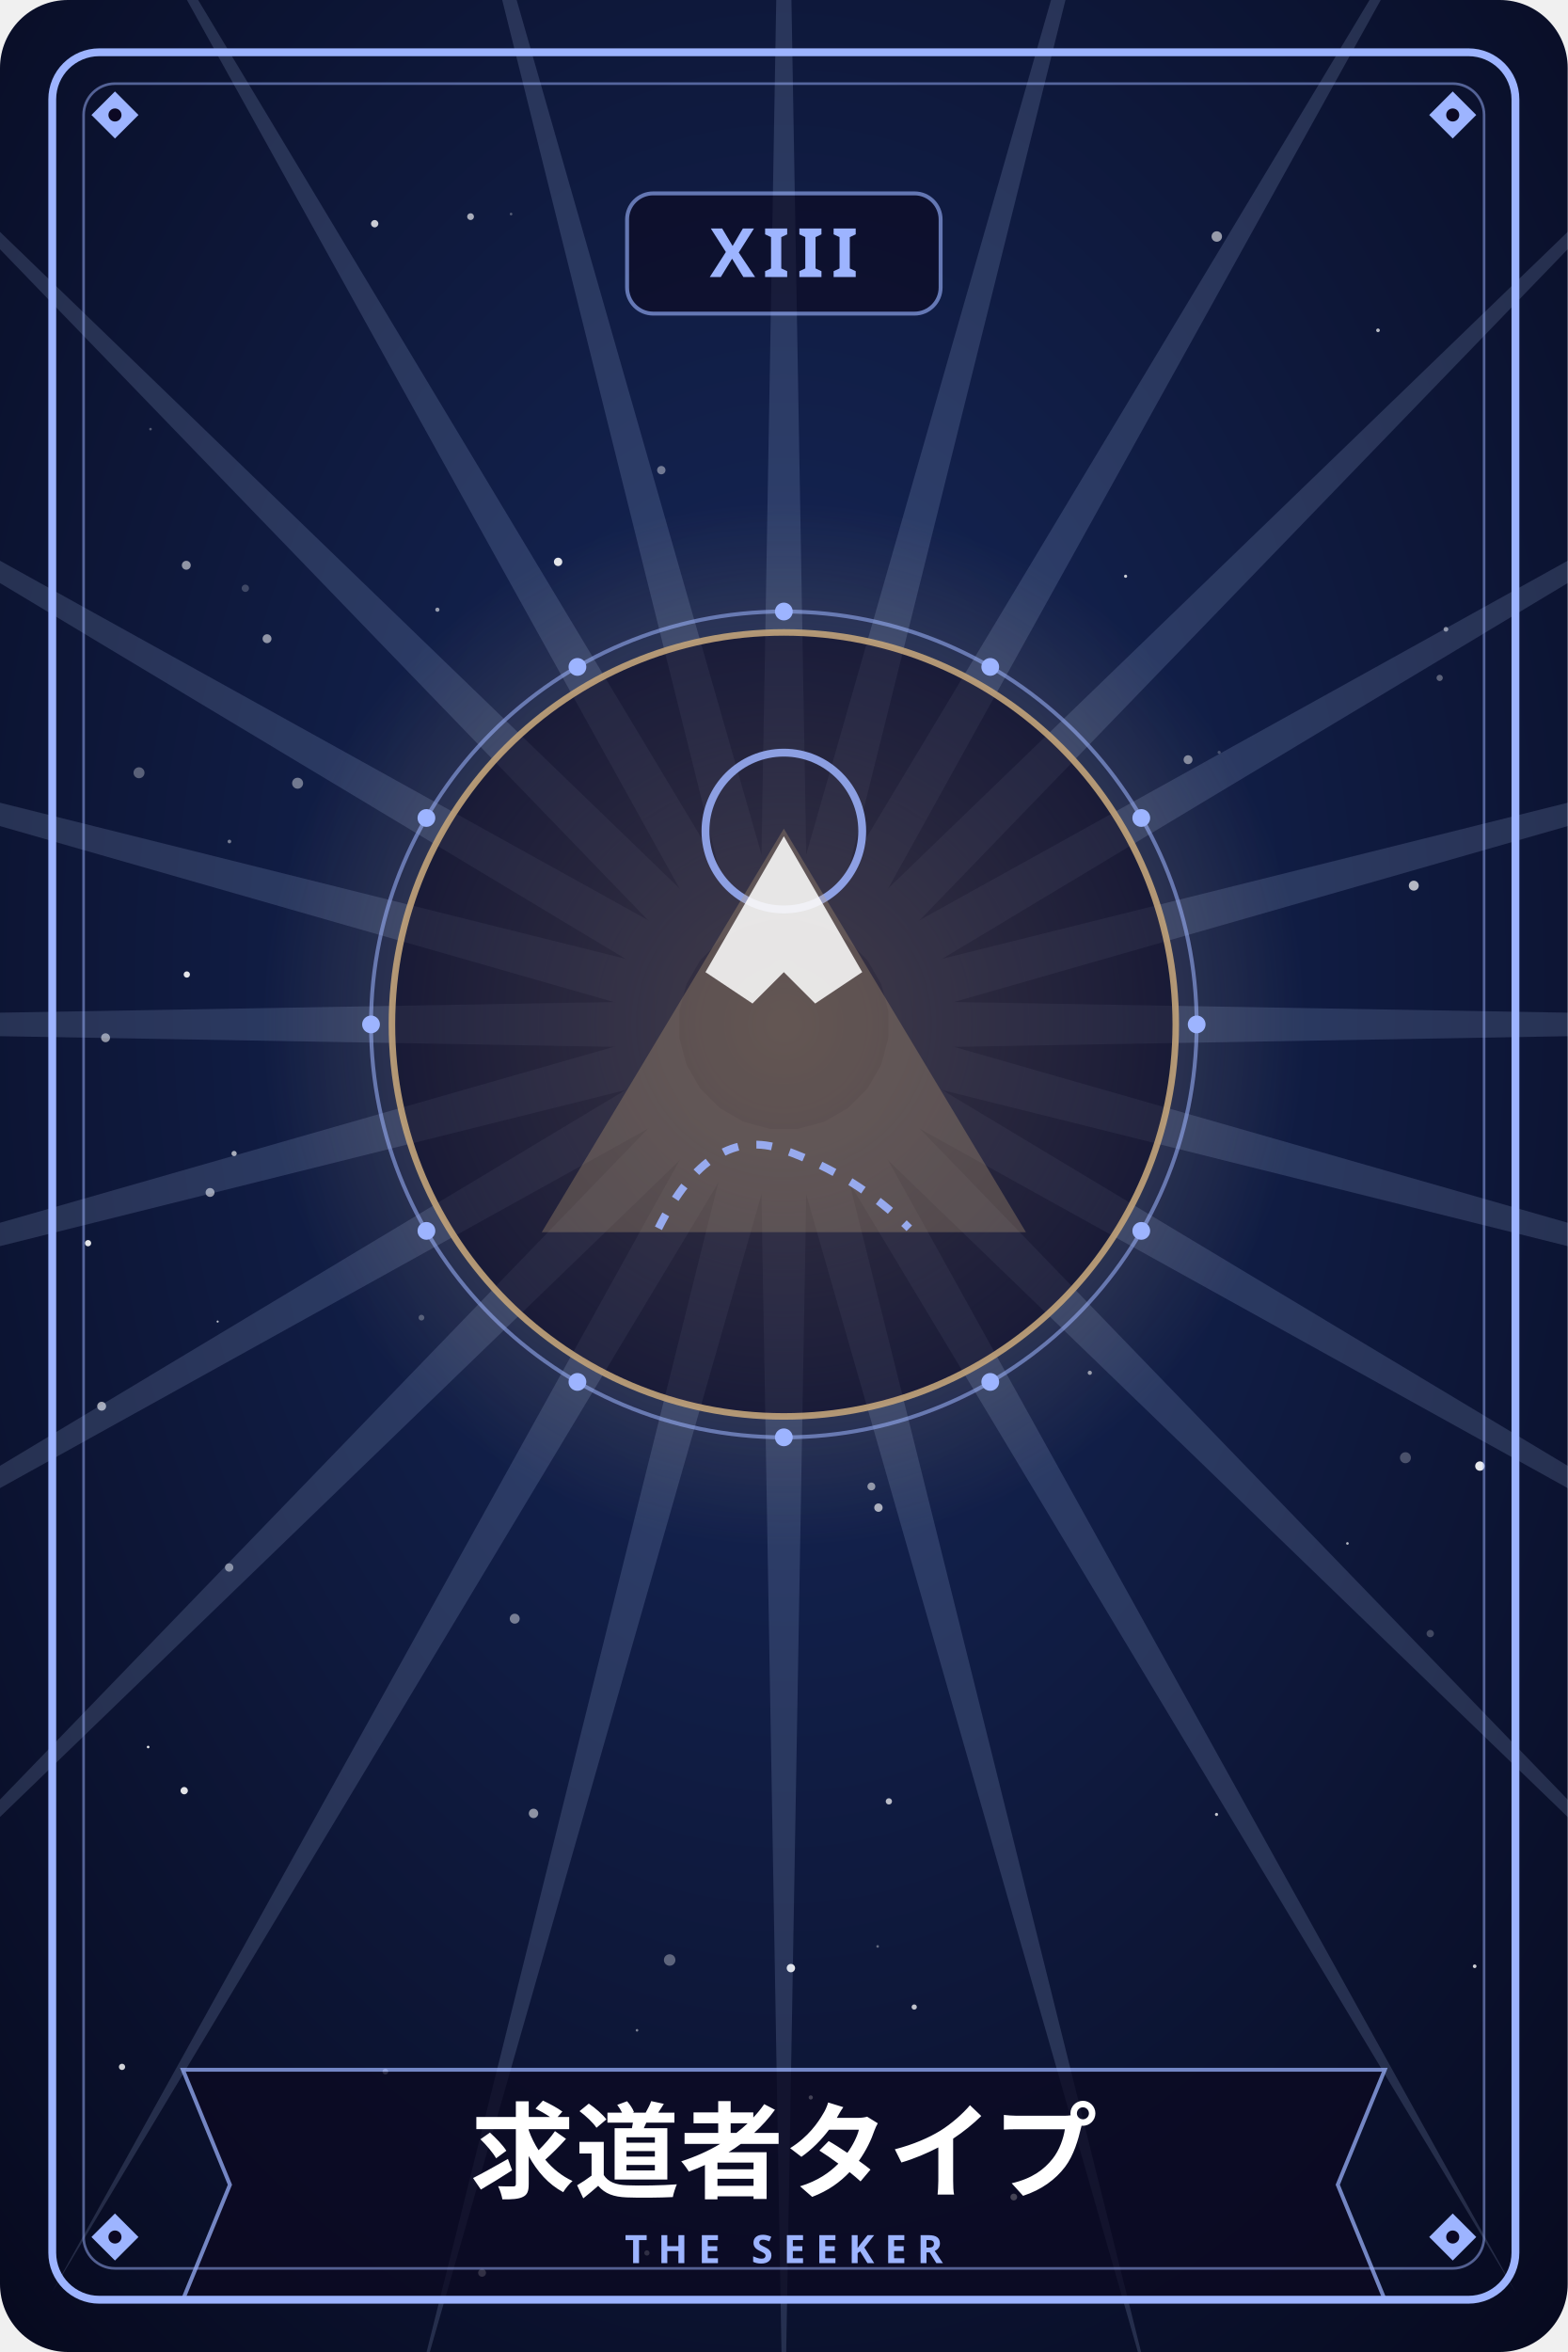
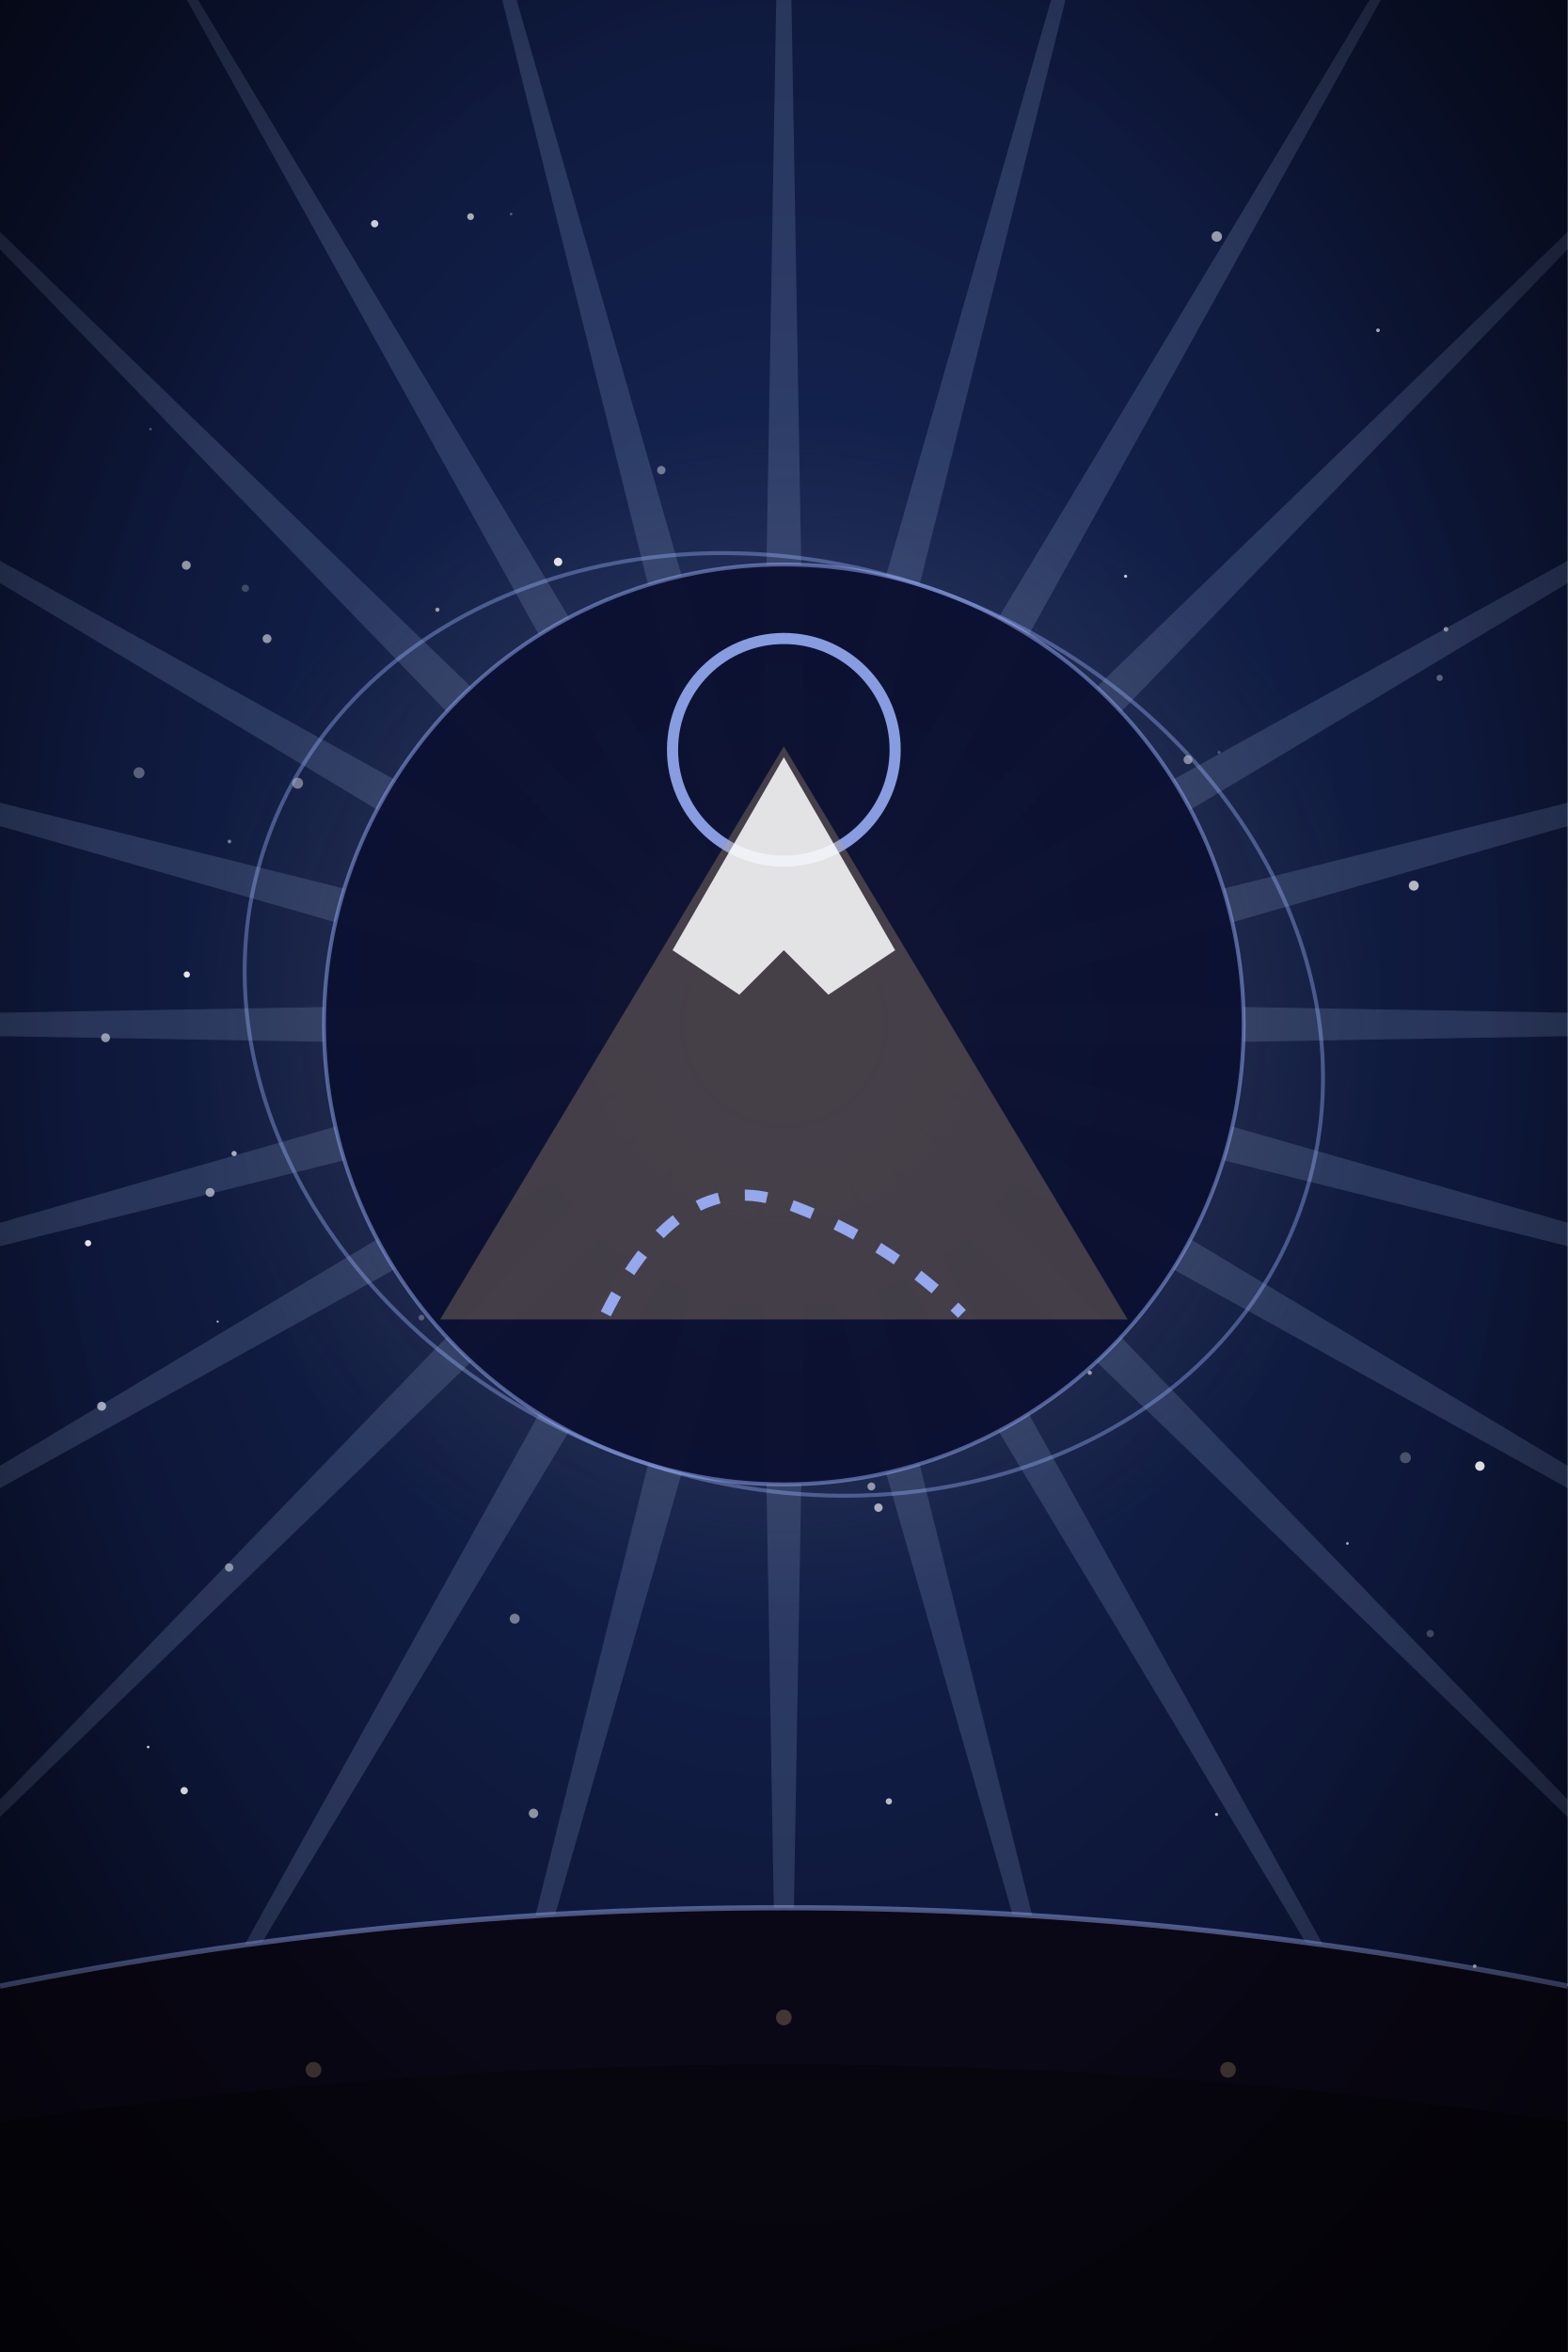
- <svg xmlns="http://www.w3.org/2000/svg" viewBox="0 0 600 900" width="600" height="900" font-family="'Noto Sans JP','Hiragino Sans','Hiragino Kaku Gothic ProN','Yu Gothic',Meiryo,IPAGothic,sans-serif">
+ <svg xmlns="http://www.w3.org/2000/svg" viewBox="0 0 600 900" width="600" height="900">
  <defs>
-     <radialGradient id="bg" cx="50%" cy="42%" r="75%">
+     <radialGradient id="bg" cx="50%" cy="40%" r="78%">
      <stop offset="0%" stop-color="#172a5e" />
      <stop offset="100%" stop-color="#070a1f" />
    </radialGradient>
    <radialGradient id="glow" cx="50%" cy="50%" r="50%">
-       <stop offset="0%" stop-color="#c2a37a" stop-opacity="0.55" />
+       <stop offset="0%" stop-color="#c2a37a" stop-opacity="0.6" />
+       <stop offset="55%" stop-color="#c2a37a" stop-opacity="0.12" />
      <stop offset="100%" stop-color="#c2a37a" stop-opacity="0" />
    </radialGradient>
+     <radialGradient id="vig" cx="50%" cy="46%" r="72%">
+       <stop offset="62%" stop-color="#000" stop-opacity="0" />
+       <stop offset="100%" stop-color="#000" stop-opacity="0.55" />
+     </radialGradient>
  </defs>
-   <rect width="600" height="900" rx="26" fill="url(#bg)" />
+   <rect width="600" height="900" fill="url(#bg)" />
  <g>
    <circle cx="336.2" cy="576.9" r="1.6" fill="#fff" opacity="0.65" />
    <circle cx="87.7" cy="599.8" r="1.6" fill="#fff" opacity="0.48" />
    <circle cx="302.7" cy="753.1" r="1.6" fill="#fff" opacity="0.88" />
    <circle cx="310.3" cy="802.6" r="0.8" fill="#fff" opacity="0.83" />
    <circle cx="465.6" cy="694.3" r="0.6" fill="#fff" opacity="0.76" />
    <circle cx="33.7" cy="475.7" r="1.2" fill="#fff" opacity="0.88" />
    <circle cx="553.4" cy="240.8" r="0.9" fill="#fff" opacity="0.51" />
    <circle cx="167.4" cy="233.3" r="0.8" fill="#fff" opacity="0.56" />
    <circle cx="213.6" cy="215.0" r="1.6" fill="#fff" opacity="0.88" />
    <circle cx="388.0" cy="840.7" r="1.3" fill="#fff" opacity="0.85" />
    <circle cx="83.3" cy="505.7" r="0.4" fill="#fff" opacity="0.72" />
    <circle cx="46.7" cy="790.9" r="1.2" fill="#fff" opacity="0.81" />
    <circle cx="184.5" cy="869.7" r="1.5" fill="#fff" opacity="0.57" />
    <circle cx="71.5" cy="372.9" r="1.2" fill="#fff" opacity="0.89" />
    <circle cx="541.1" cy="338.9" r="1.9" fill="#fff" opacity="0.69" />
    <circle cx="195.6" cy="81.9" r="0.5" fill="#fff" opacity="0.30" />
    <circle cx="40.4" cy="397.1" r="1.7" fill="#fff" opacity="0.55" />
    <circle cx="465.7" cy="90.5" r="2.0" fill="#fff" opacity="0.57" />
    <circle cx="53.2" cy="295.7" r="2.1" fill="#fff" opacity="0.31" />
    <circle cx="333.5" cy="568.8" r="1.5" fill="#fff" opacity="0.53" />
    <circle cx="56.7" cy="668.5" r="0.5" fill="#fff" opacity="0.89" />
    <circle cx="564.4" cy="752.4" r="0.7" fill="#fff" opacity="0.80" />
    <circle cx="349.9" cy="768.0" r="1.0" fill="#fff" opacity="0.74" />
    <circle cx="102.2" cy="244.4" r="1.7" fill="#fff" opacity="0.54" />
    <circle cx="430.8" cy="220.5" r="0.6" fill="#fff" opacity="0.78" />
    <circle cx="113.9" cy="299.7" r="2.1" fill="#fff" opacity="0.41" />
    <circle cx="89.6" cy="441.4" r="1.0" fill="#fff" opacity="0.64" />
    <circle cx="243.8" cy="776.9" r="0.5" fill="#fff" opacity="0.45" />
    <circle cx="551.0" cy="259.4" r="1.2" fill="#fff" opacity="0.32" />
    <circle cx="197.0" cy="619.4" r="1.9" fill="#fff" opacity="0.43" />
    <circle cx="71.3" cy="216.3" r="1.7" fill="#fff" opacity="0.54" />
    <circle cx="247.6" cy="862.1" r="1.0" fill="#fff" opacity="0.55" />
    <circle cx="340.2" cy="689.3" r="1.2" fill="#fff" opacity="0.71" />
    <circle cx="161.3" cy="504.2" r="1.1" fill="#fff" opacity="0.27" />
    <circle cx="93.9" cy="225.1" r="1.4" fill="#fff" opacity="0.20" />
    <circle cx="454.7" cy="290.7" r="1.7" fill="#fff" opacity="0.48" />
    <circle cx="147.5" cy="792.7" r="1.1" fill="#fff" opacity="0.47" />
    <circle cx="204.2" cy="693.9" r="1.8" fill="#fff" opacity="0.53" />
    <circle cx="38.9" cy="538.1" r="1.7" fill="#fff" opacity="0.62" />
    <circle cx="417.1" cy="525.3" r="0.8" fill="#fff" opacity="0.57" />
    <circle cx="70.5" cy="685.2" r="1.4" fill="#fff" opacity="0.88" />
    <circle cx="80.4" cy="456.3" r="1.7" fill="#fff" opacity="0.56" />
    <circle cx="256.3" cy="750.0" r="2.2" fill="#fff" opacity="0.33" />
    <circle cx="527.4" cy="126.4" r="0.7" fill="#fff" opacity="0.70" />
    <circle cx="566.4" cy="561.0" r="1.8" fill="#fff" opacity="0.90" />
    <circle cx="515.7" cy="590.6" r="0.5" fill="#fff" opacity="0.68" />
    <circle cx="253.1" cy="179.9" r="1.6" fill="#fff" opacity="0.40" />
    <circle cx="466.6" cy="287.9" r="0.6" fill="#fff" opacity="0.22" />
    <circle cx="143.4" cy="85.6" r="1.4" fill="#fff" opacity="0.78" />
    <circle cx="537.9" cy="557.8" r="2.1" fill="#fff" opacity="0.25" />
    <circle cx="335.9" cy="744.8" r="0.5" fill="#fff" opacity="0.35" />
    <circle cx="87.8" cy="322.0" r="0.7" fill="#fff" opacity="0.42" />
    <circle cx="547.4" cy="625.1" r="1.4" fill="#fff" opacity="0.22" />
    <circle cx="180.1" cy="82.9" r="1.3" fill="#fff" opacity="0.64" />
    <circle cx="57.6" cy="164.2" r="0.5" fill="#fff" opacity="0.28" />
  </g>
  <g opacity="0.16">
    <path d="M340 401 L860 392 L340 383 Z" fill="#bcd0ff" />
    <path d="M336.308 411.046 L840.918 536.939 L340.966 393.659 Z" fill="#bcd0ff" />
    <path d="M330.141 419.794 L784.974 672 L339.141 404.206 Z" fill="#bcd0ff" />
    <path d="M321.92 426.648 L695.98 787.98 L334.648 413.92 Z" fill="#bcd0ff" />
    <path d="M312.206 431.141 L580 876.974 L327.794 422.141 Z" fill="#bcd0ff" />
    <path d="M301.659 432.966 L444.939 932.918 L319.046 428.308 Z" fill="#bcd0ff" />
    <path d="M291 432 L300 952 L309 432 Z" fill="#bcd0ff" />
    <path d="M280.954 428.308 L155.061 932.918 L298.341 432.966 Z" fill="#bcd0ff" />
    <path d="M272.206 422.141 L20 876.974 L287.794 431.141 Z" fill="#bcd0ff" />
    <path d="M265.352 413.92 L-95.98 787.98 L278.08 426.648 Z" fill="#bcd0ff" />
    <path d="M260.859 404.206 L-184.974 672 L269.859 419.794 Z" fill="#bcd0ff" />
    <path d="M259.034 393.659 L-240.918 536.939 L263.692 411.046 Z" fill="#bcd0ff" />
    <path d="M260 383 L-260 392 L260 401 Z" fill="#bcd0ff" />
    <path d="M263.692 372.954 L-240.918 247.061 L259.034 390.341 Z" fill="#bcd0ff" />
    <path d="M269.859 364.206 L-184.974 112 L260.859 379.794 Z" fill="#bcd0ff" />
    <path d="M278.08 357.352 L-95.98 -3.98 L265.352 370.08 Z" fill="#bcd0ff" />
    <path d="M287.794 352.859 L20 -92.974 L272.206 361.859 Z" fill="#bcd0ff" />
    <path d="M298.341 351.034 L155.061 -148.918 L280.954 355.692 Z" fill="#bcd0ff" />
    <path d="M309 352 L300 -168 L291 352 Z" fill="#bcd0ff" />
    <path d="M319.046 355.692 L444.939 -148.918 L301.659 351.034 Z" fill="#bcd0ff" />
    <path d="M327.794 361.859 L580 -92.974 L312.206 352.859 Z" fill="#bcd0ff" />
    <path d="M334.648 370.08 L695.98 -3.98 L321.92 357.352 Z" fill="#bcd0ff" />
    <path d="M339.141 379.794 L784.974 112 L330.141 364.206 Z" fill="#bcd0ff" />
    <path d="M340.966 390.341 L840.918 247.061 L336.308 372.954 Z" fill="#bcd0ff" />
  </g>
-   <circle cx="300" cy="392" r="200" fill="url(#glow)" />
-   <circle cx="300" cy="392" r="150" fill="#0b0820" opacity="0.55" />
-   <circle cx="300" cy="392" r="158" fill="none" stroke="#9db4ff" stroke-width="1.5" opacity="0.55" />
-   <circle cx="300" cy="392" r="150" fill="none" stroke="#c2a37a" stroke-width="2.5" opacity="0.9" />
-   <circle cx="458.0" cy="392.0" r="3.4" fill="#9db4ff" />
-   <circle cx="436.8" cy="471.0" r="3.4" fill="#9db4ff" />
-   <circle cx="379.0" cy="528.8" r="3.4" fill="#9db4ff" />
-   <circle cx="300.0" cy="550.0" r="3.4" fill="#9db4ff" />
-   <circle cx="221.0" cy="528.8" r="3.4" fill="#9db4ff" />
-   <circle cx="163.2" cy="471.0" r="3.4" fill="#9db4ff" />
-   <circle cx="142.0" cy="392.0" r="3.4" fill="#9db4ff" />
-   <circle cx="163.2" cy="313.0" r="3.4" fill="#9db4ff" />
-   <circle cx="221.0" cy="255.2" r="3.4" fill="#9db4ff" />
-   <circle cx="300.0" cy="234.0" r="3.4" fill="#9db4ff" />
-   <circle cx="379.0" cy="255.2" r="3.4" fill="#9db4ff" />
-   <circle cx="436.8" cy="313.0" r="3.4" fill="#9db4ff" />
-   <circle cx="300" cy="318" r="30" fill="none" stroke="#9db4ff" stroke-width="3" opacity="0.85" />
-   <path d="M210 470 L300 320 L390 470 Z" fill="#c2a37a" opacity="0.30" stroke="#c2a37a" stroke-width="3" />
-   <path d="M270 372 L300 320 L330 372 L312 384 L300 372 L288 384 Z" fill="#fff" opacity="0.85" />
-   <path d="M252 470 q 20 -40 48 -30 q 28 10 48 30" fill="none" stroke="#9db4ff" stroke-width="3" stroke-dasharray="6 7" opacity="0.9" />
-   <g>
-     <rect x="240" y="74" width="120" height="46" rx="10" fill="#0b0820" opacity="0.6" stroke="#9db4ff" stroke-width="1.5" />
-     <text x="300" y="106" text-anchor="middle" font-size="26" letter-spacing="3" fill="#9db4ff" font-weight="700">XIII</text>
+   <circle cx="300" cy="392" r="230" fill="url(#glow)" />
+   <g opacity="0.95">
+     <circle cx="300" cy="392" r="176" fill="#0a1030" />
+     <ellipse cx="300" cy="392" rx="210" ry="176" fill="none" stroke="#9db4ff" stroke-width="1.5" opacity="0.4" transform="rotate(20 300 392)" />
+     <circle cx="300" cy="392" r="176" fill="none" stroke="#9db4ff" stroke-width="1.5" opacity="0.5" />
  </g>
-   <g>
-     <path d="M70 792 L530 792 L512 836 L530 880 L70 880 L88 836 Z" fill="#0b0820" opacity="0.72" stroke="#9db4ff" stroke-width="1.5" />
-     <text x="300" y="838" text-anchor="middle" font-size="40" font-weight="900" fill="#fff">求道者タイプ</text>
-     <text x="300" y="866" text-anchor="middle" font-size="15" letter-spacing="4" fill="#9db4ff" font-weight="700">THE SEEKER</text>
+   <path d="M0 760 Q 300 700 600 760 L600 900 L0 900 Z" fill="#0a0716" />
+   <path d="M0 760 Q 300 700 600 760" fill="none" stroke="#9db4ff" stroke-width="2" opacity="0.45" />
+   <path d="M0 812 Q 300 768 600 812 L600 900 L0 900 Z" fill="#000" opacity="0.35" />
+   <g fill="#c2a37a" opacity="0.3">
+     <circle cx="120" cy="792" r="3" />
+     <circle cx="300" cy="772" r="3" />
+     <circle cx="470" cy="792" r="3" />
  </g>
-   <rect x="20" y="20" width="560" height="860" rx="18" fill="none" stroke="#9db4ff" stroke-width="3" />
-   <rect x="32" y="32" width="536" height="836" rx="12" fill="none" stroke="#9db4ff" stroke-width="1" opacity="0.5" />
-   <g transform="translate(44 44)" fill="#9db4ff">
-     <polygon points="0,-9 9,0 0,9 -9,0" />
-     <circle cx="0" cy="0" r="2.5" fill="#0c0823" />
+   <g transform="translate(300 392) scale(1.42) translate(-300 -392)">
+     <circle cx="300" cy="318" r="30" fill="none" stroke="#9db4ff" stroke-width="3" opacity="0.85" />
+     <path d="M210 470 L300 320 L390 470 Z" fill="#c2a37a" opacity="0.30" stroke="#c2a37a" stroke-width="3" />
+     <path d="M270 372 L300 320 L330 372 L312 384 L300 372 L288 384 Z" fill="#fff" opacity="0.85" />
+     <path d="M252 470 q 20 -40 48 -30 q 28 10 48 30" fill="none" stroke="#9db4ff" stroke-width="3" stroke-dasharray="6 7" opacity="0.9" />
  </g>
-   <g transform="translate(556 44)" fill="#9db4ff">
-     <polygon points="0,-9 9,0 0,9 -9,0" />
-     <circle cx="0" cy="0" r="2.5" fill="#0c0823" />
-   </g>
-   <g transform="translate(44 856)" fill="#9db4ff">
-     <polygon points="0,-9 9,0 0,9 -9,0" />
-     <circle cx="0" cy="0" r="2.5" fill="#0c0823" />
-   </g>
-   <g transform="translate(556 856)" fill="#9db4ff">
-     <polygon points="0,-9 9,0 0,9 -9,0" />
-     <circle cx="0" cy="0" r="2.5" fill="#0c0823" />
-   </g>
+   <rect width="600" height="900" fill="url(#vig)" />
</svg>
